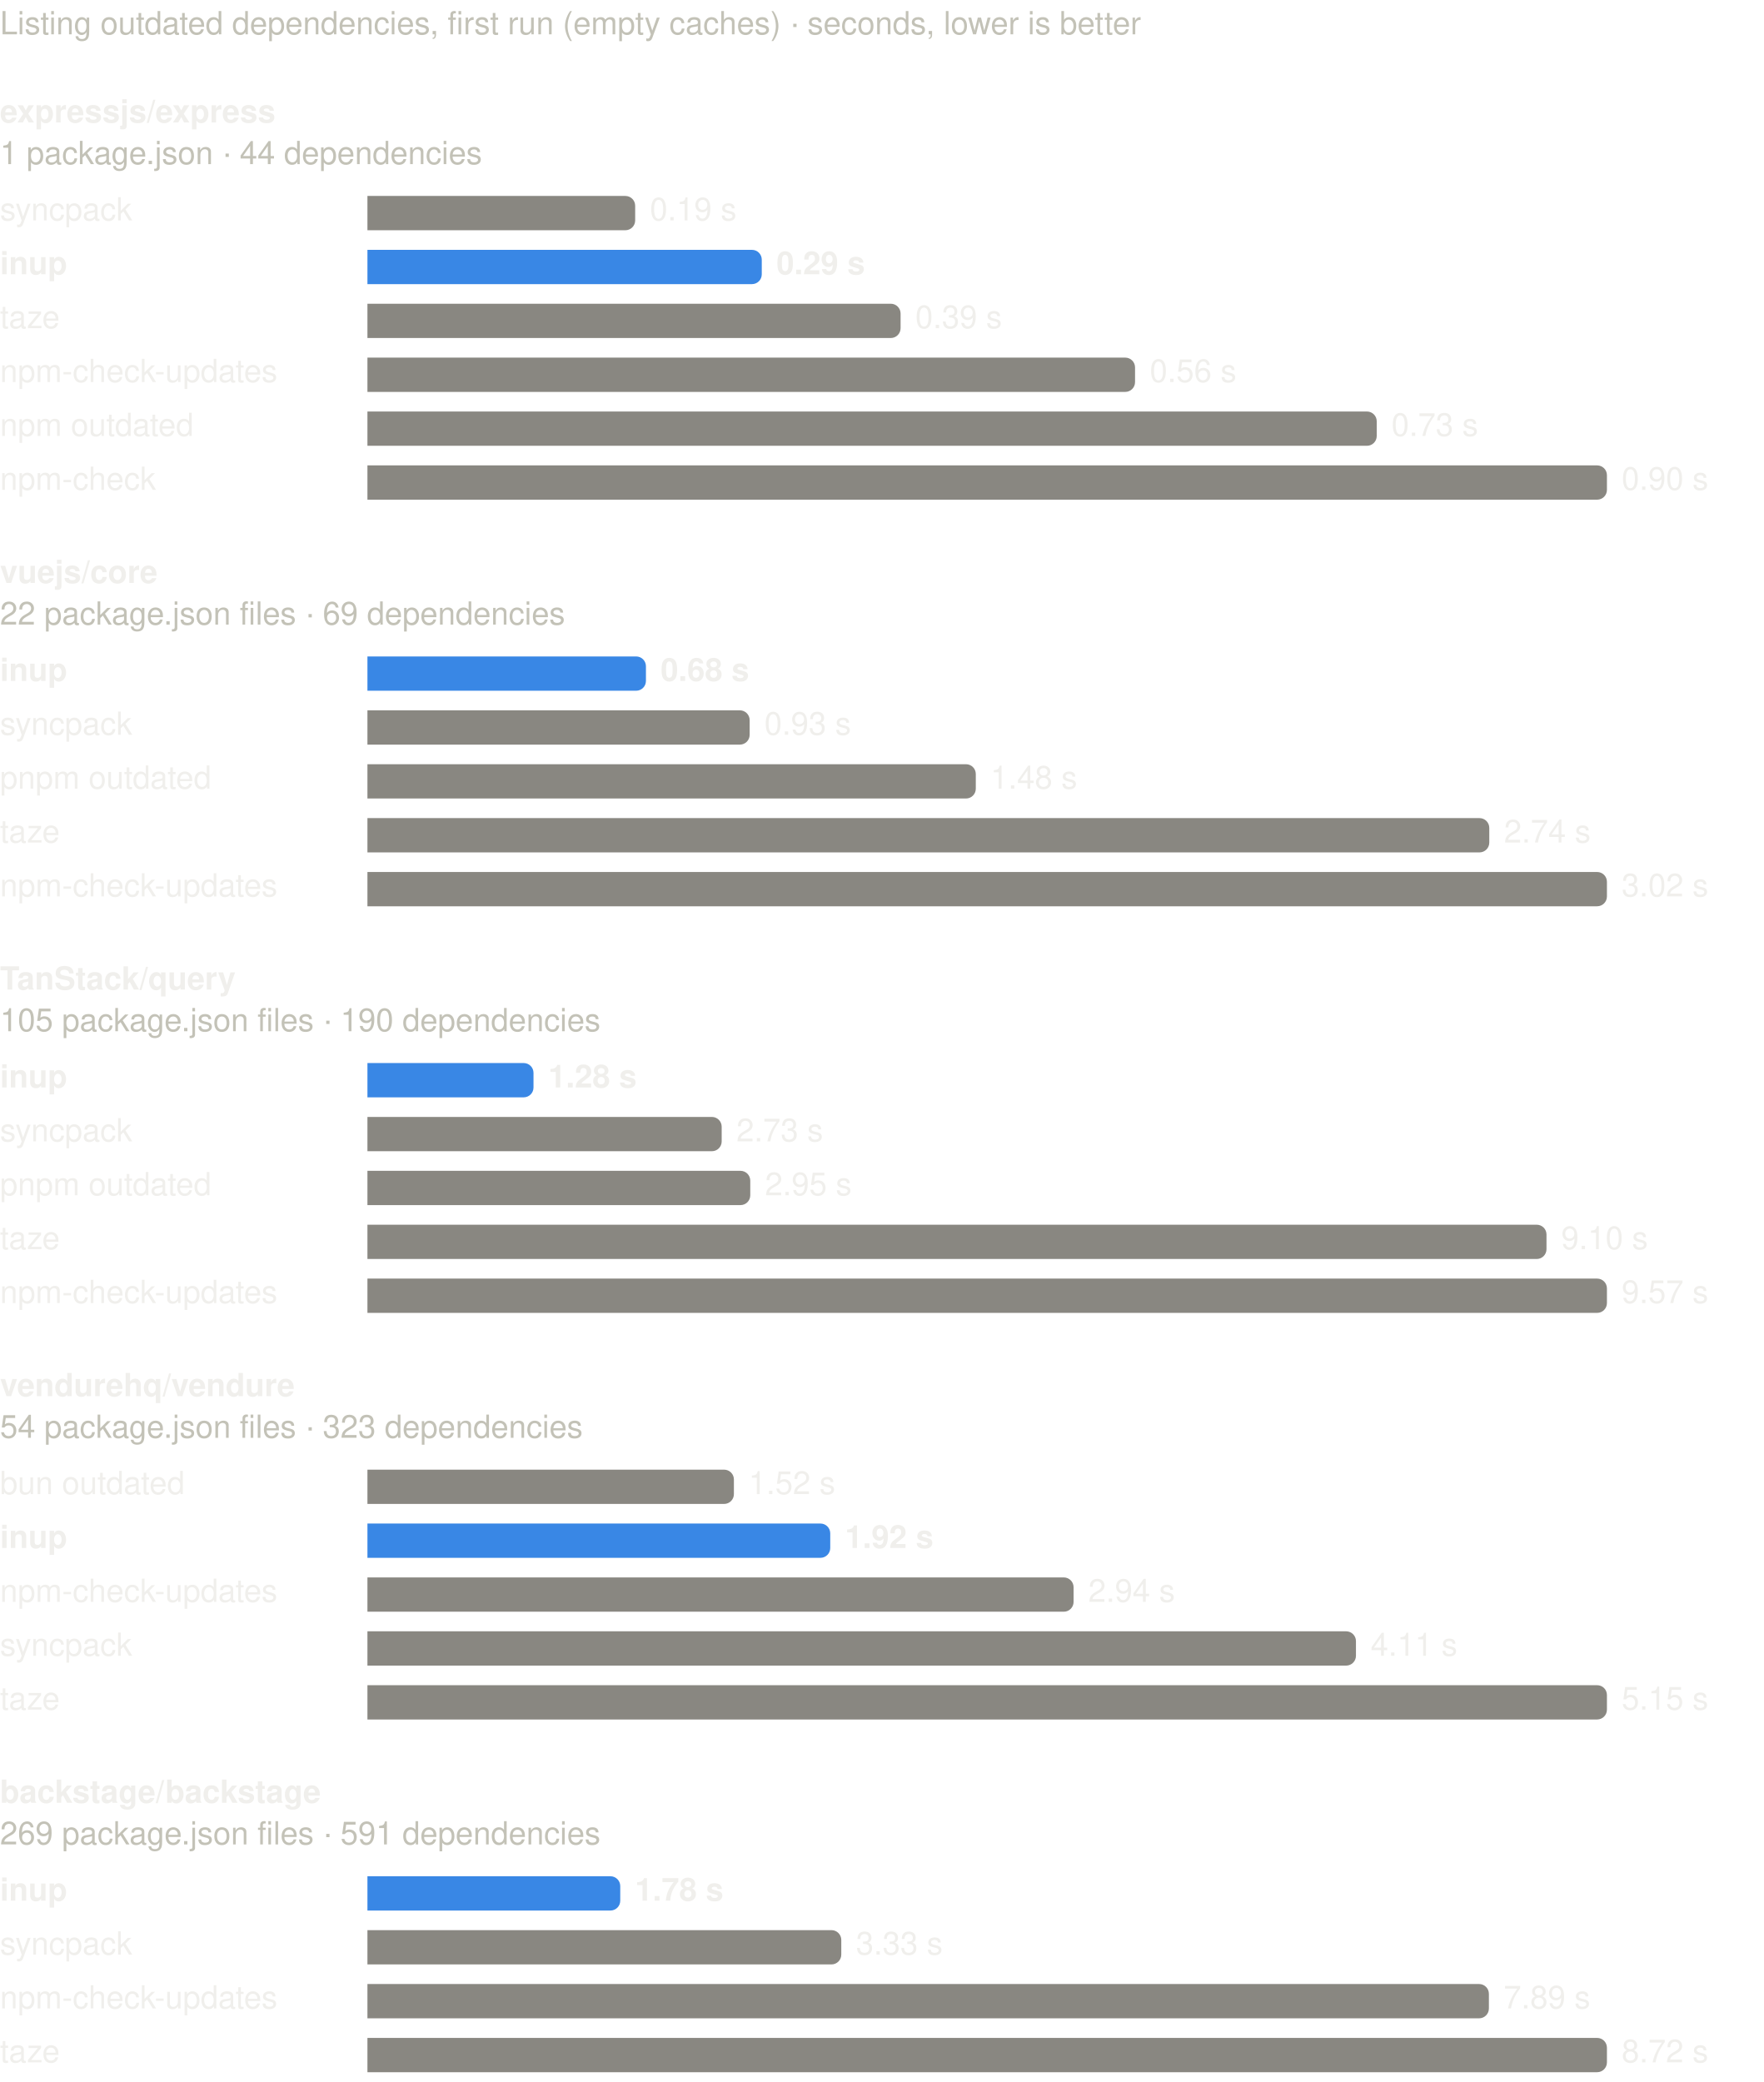
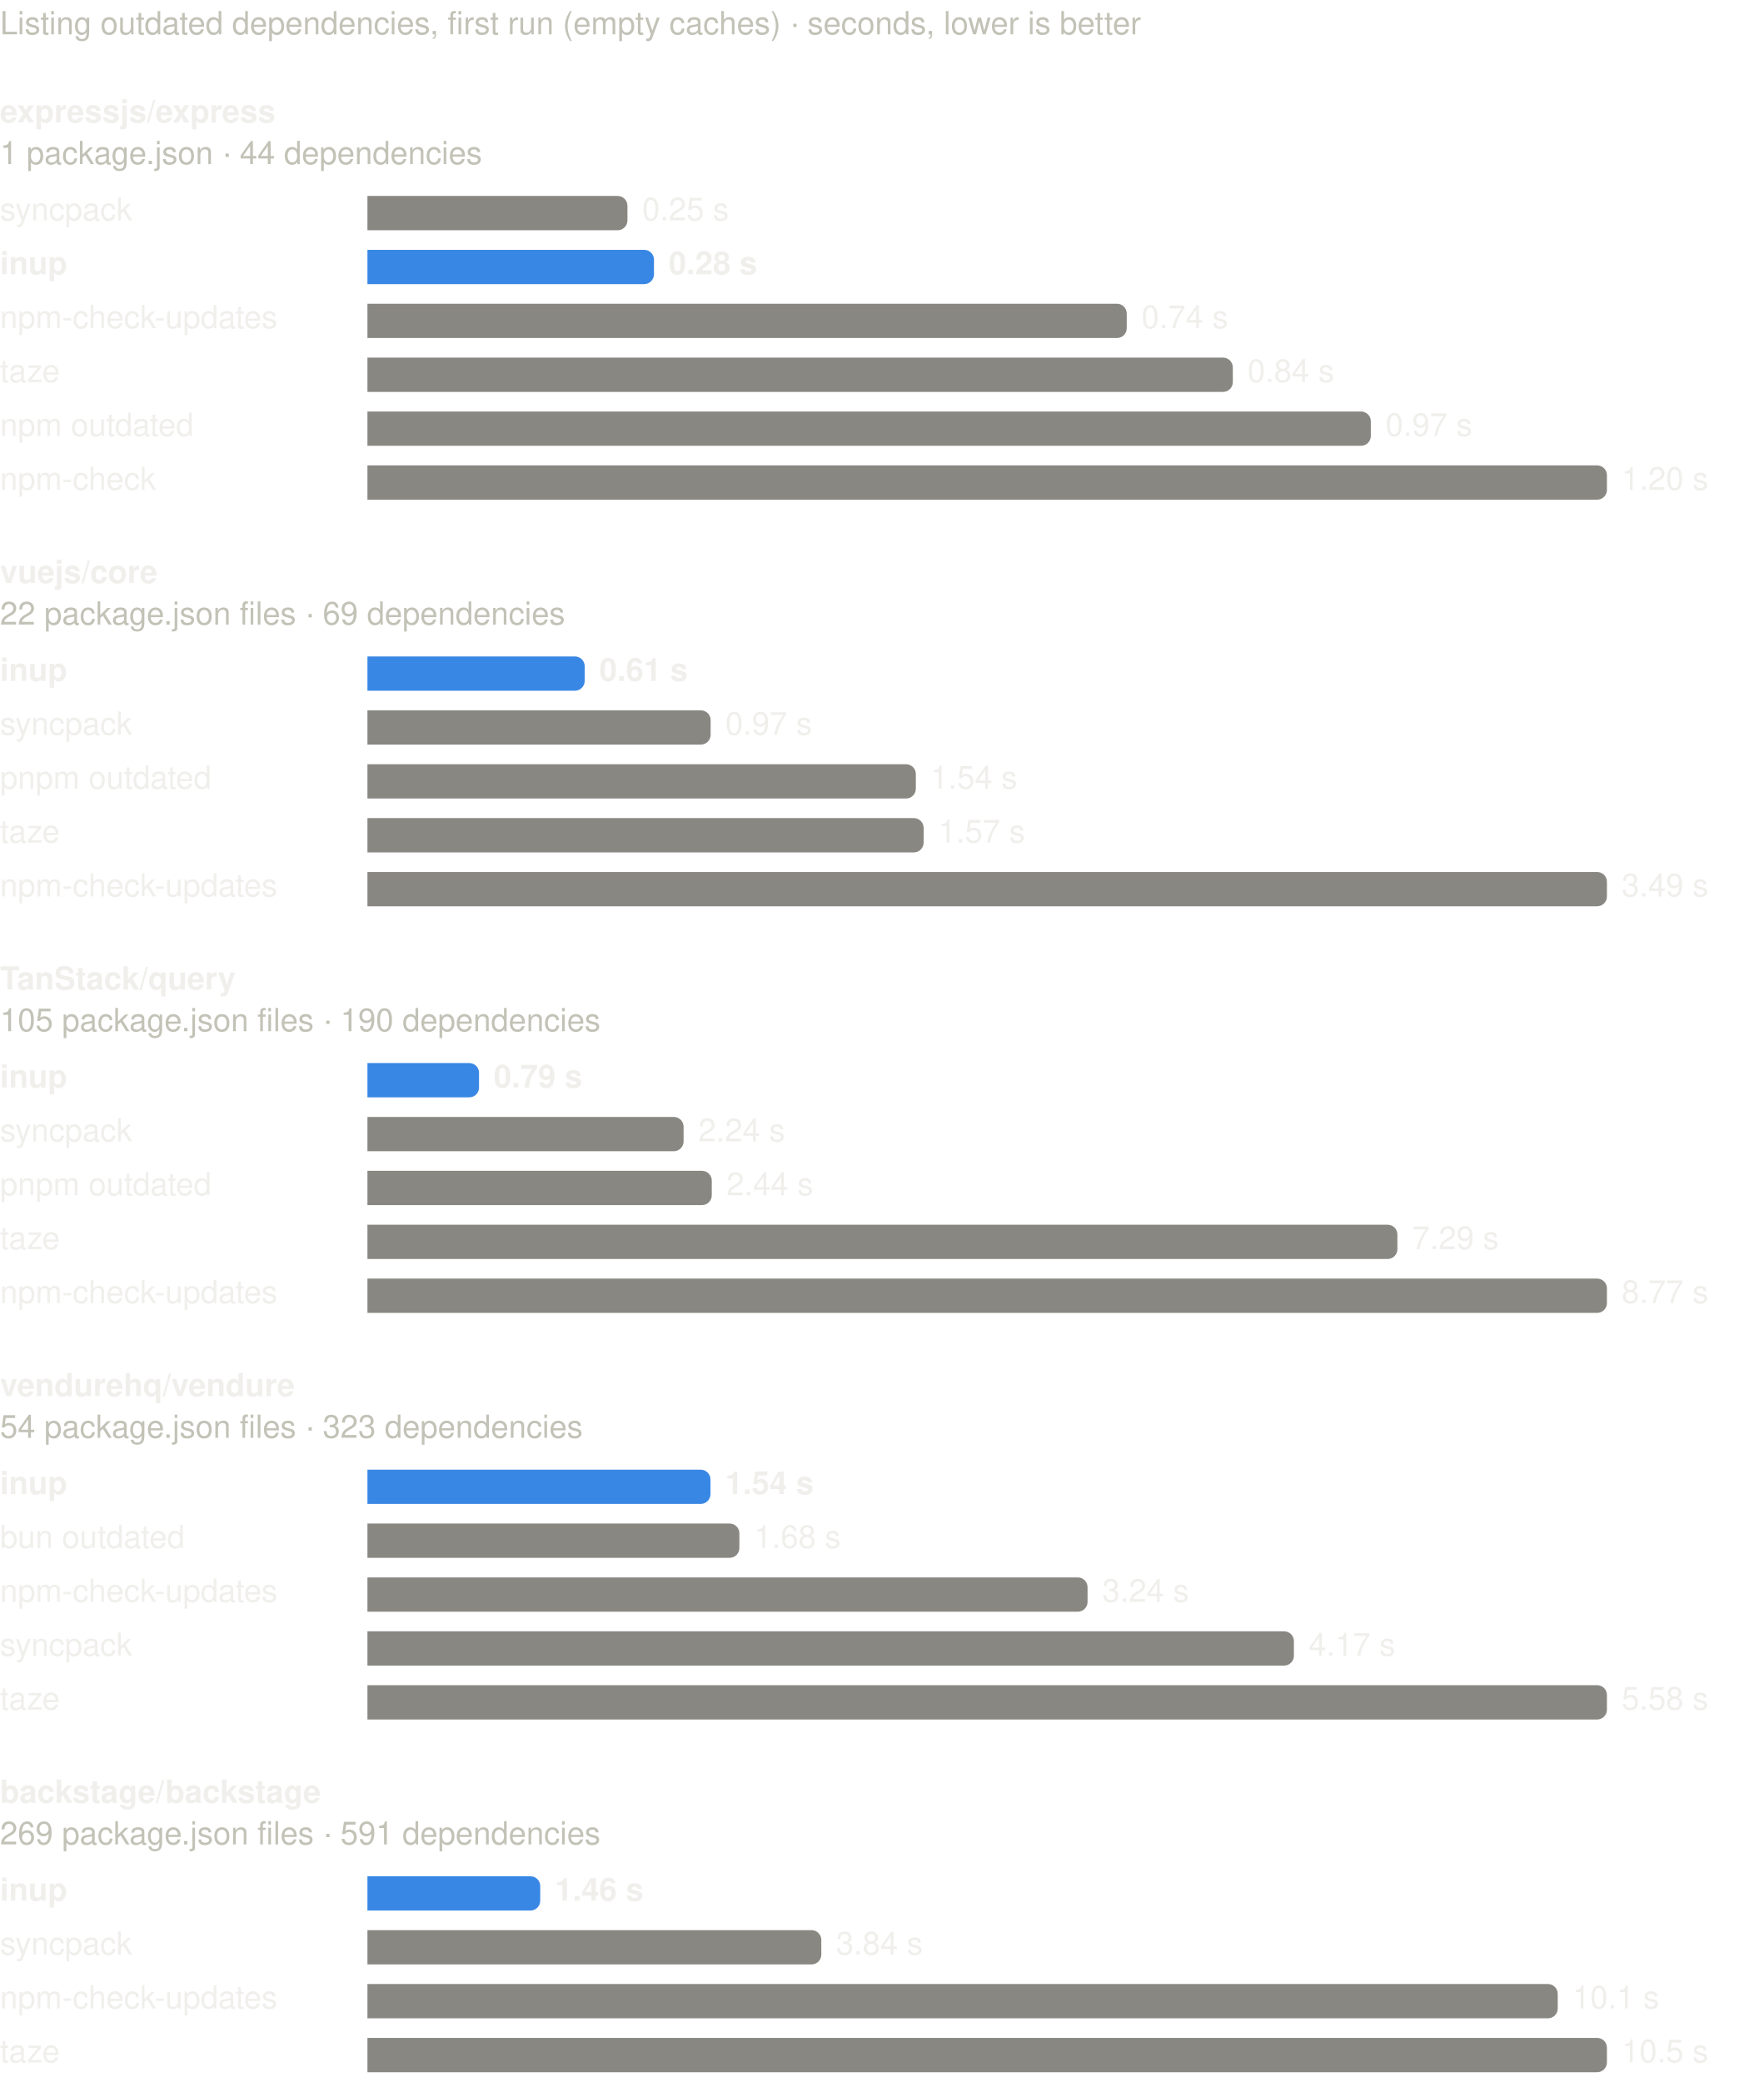
<svg xmlns="http://www.w3.org/2000/svg" width="720" height="850" viewBox="0 0 720 850" role="img" aria-labelledby="title desc">
  <style>text{font-family:system-ui,-apple-system,"Segoe UI",Helvetica,Arial,sans-serif;font-size:13px}</style>
  <text x="0" y="14" fill="#c3c2b7">Listing outdated dependencies, first run (empty caches) · seconds, lower is better</text>
  <text x="0" y="50" fill="#f0efec" font-weight="600">expressjs/express</text>
  <text x="0" y="67" fill="#c3c2b7">1 package.json · 44 dependencies</text>
  <text x="0" y="87" fill="#f0efec" dominant-baseline="central">syncpack</text>
-   <path d="M150 80h105.296a4 4 0 0 1 4 4v6a4 4 0 0 1 -4 4h-105.296z" fill="#898781" />
-   <text x="265.296" y="87" fill="#f0efec" dominant-baseline="central">0.19 s</text>
+   <path d="M150 80h102.142a4 4 0 0 1 4 4v6a4 4 0 0 1 -4 4h-102.142z" fill="#898781" />
+   <text x="262.142" y="87" fill="#f0efec" dominant-baseline="central">0.25 s</text>
  <text x="0" y="109" fill="#f0efec" dominant-baseline="central" font-weight="600">inup</text>
-   <path d="M150 102h156.976a4 4 0 0 1 4 4v6a4 4 0 0 1 -4 4h-156.976z" fill="#3987e5" />
-   <text x="316.976" y="109" fill="#f0efec" dominant-baseline="central" font-weight="600">0.29 s</text>
-   <text x="0" y="131" fill="#f0efec" dominant-baseline="central">taze</text>
-   <path d="M150 124h213.646a4 4 0 0 1 4 4v6a4 4 0 0 1 -4 4h-213.646z" fill="#898781" />
-   <text x="373.646" y="131" fill="#f0efec" dominant-baseline="central">0.39 s</text>
-   <text x="0" y="153" fill="#f0efec" dominant-baseline="central">npm-check-updates</text>
-   <path d="M150 146h309.361a4 4 0 0 1 4 4v6a4 4 0 0 1 -4 4h-309.361z" fill="#898781" />
-   <text x="469.361" y="153" fill="#f0efec" dominant-baseline="central">0.56 s</text>
+   <path d="M150 102h112.973a4 4 0 0 1 4 4v6a4 4 0 0 1 -4 4h-112.973z" fill="#3987e5" />
+   <text x="272.973" y="109" fill="#f0efec" dominant-baseline="central" font-weight="600">0.28 s</text>
+   <text x="0" y="131" fill="#f0efec" dominant-baseline="central">npm-check-updates</text>
+   <path d="M150 124h305.973a4 4 0 0 1 4 4v6a4 4 0 0 1 -4 4h-305.973z" fill="#898781" />
+   <text x="465.973" y="131" fill="#f0efec" dominant-baseline="central">0.74 s</text>
+   <text x="0" y="153" fill="#f0efec" dominant-baseline="central">taze</text>
+   <path d="M150 146h349.277a4 4 0 0 1 4 4v6a4 4 0 0 1 -4 4h-349.277z" fill="#898781" />
+   <text x="509.277" y="153" fill="#f0efec" dominant-baseline="central">0.84 s</text>
  <text x="0" y="175" fill="#f0efec" dominant-baseline="central">npm outdated</text>
-   <path d="M150 168h408.027a4 4 0 0 1 4 4v6a4 4 0 0 1 -4 4h-408.027z" fill="#898781" />
-   <text x="568.027" y="175" fill="#f0efec" dominant-baseline="central">0.73 s</text>
+   <path d="M150 168h405.612a4 4 0 0 1 4 4v6a4 4 0 0 1 -4 4h-405.612z" fill="#898781" />
+   <text x="565.612" y="175" fill="#f0efec" dominant-baseline="central">0.97 s</text>
  <text x="0" y="197" fill="#f0efec" dominant-baseline="central">npm-check</text>
  <path d="M150 190h502a4 4 0 0 1 4 4v6a4 4 0 0 1 -4 4h-502z" fill="#898781" />
-   <text x="662" y="197" fill="#f0efec" dominant-baseline="central">0.90 s</text>
+   <text x="662" y="197" fill="#f0efec" dominant-baseline="central">1.20 s</text>
  <text x="0" y="238" fill="#f0efec" font-weight="600">vuejs/core</text>
  <text x="0" y="255" fill="#c3c2b7">22 package.json files · 69 dependencies</text>
  <text x="0" y="275" fill="#f0efec" dominant-baseline="central" font-weight="600">inup</text>
-   <path d="M150 268h109.692a4 4 0 0 1 4 4v6a4 4 0 0 1 -4 4h-109.692z" fill="#3987e5" />
-   <text x="269.692" y="275" fill="#f0efec" dominant-baseline="central" font-weight="600">0.68 s</text>
+   <path d="M150 268h84.69a4 4 0 0 1 4 4v6a4 4 0 0 1 -4 4h-84.69z" fill="#3987e5" />
+   <text x="244.69" y="275" fill="#f0efec" dominant-baseline="central" font-weight="600">0.61 s</text>
  <text x="0" y="297" fill="#f0efec" dominant-baseline="central">syncpack</text>
-   <path d="M150 290h152.033a4 4 0 0 1 4 4v6a4 4 0 0 1 -4 4h-152.033z" fill="#898781" />
-   <text x="312.033" y="297" fill="#f0efec" dominant-baseline="central">0.93 s</text>
+   <path d="M150 290h136.101a4 4 0 0 1 4 4v6a4 4 0 0 1 -4 4h-136.101z" fill="#898781" />
+   <text x="296.101" y="297" fill="#f0efec" dominant-baseline="central">0.97 s</text>
  <text x="0" y="319" fill="#f0efec" dominant-baseline="central">pnpm outdated</text>
-   <path d="M150 312h244.351a4 4 0 0 1 4 4v6a4 4 0 0 1 -4 4h-244.351z" fill="#898781" />
-   <text x="404.351" y="319" fill="#f0efec" dominant-baseline="central">1.48 s</text>
+   <path d="M150 312h219.872a4 4 0 0 1 4 4v6a4 4 0 0 1 -4 4h-219.872z" fill="#898781" />
+   <text x="379.872" y="319" fill="#f0efec" dominant-baseline="central">1.54 s</text>
  <text x="0" y="341" fill="#f0efec" dominant-baseline="central">taze</text>
-   <path d="M150 334h453.973a4 4 0 0 1 4 4v6a4 4 0 0 1 -4 4h-453.973z" fill="#898781" />
-   <text x="613.973" y="341" fill="#f0efec" dominant-baseline="central">2.74 s</text>
+   <path d="M150 334h223.056a4 4 0 0 1 4 4v6a4 4 0 0 1 -4 4h-223.056z" fill="#898781" />
+   <text x="383.056" y="341" fill="#f0efec" dominant-baseline="central">1.57 s</text>
  <text x="0" y="363" fill="#f0efec" dominant-baseline="central">npm-check-updates</text>
  <path d="M150 356h502a4 4 0 0 1 4 4v6a4 4 0 0 1 -4 4h-502z" fill="#898781" />
-   <text x="662" y="363" fill="#f0efec" dominant-baseline="central">3.02 s</text>
+   <text x="662" y="363" fill="#f0efec" dominant-baseline="central">3.49 s</text>
  <text x="0" y="404" fill="#f0efec" font-weight="600">TanStack/query</text>
  <text x="0" y="421" fill="#c3c2b7">105 package.json files · 190 dependencies</text>
  <text x="0" y="441" fill="#f0efec" dominant-baseline="central" font-weight="600">inup</text>
-   <path d="M150 434h63.793a4 4 0 0 1 4 4v6a4 4 0 0 1 -4 4h-63.793z" fill="#3987e5" />
-   <text x="223.793" y="441" fill="#f0efec" dominant-baseline="central" font-weight="600">1.28 s</text>
+   <path d="M150 434h41.562a4 4 0 0 1 4 4v6a4 4 0 0 1 -4 4h-41.562z" fill="#3987e5" />
+   <text x="201.562" y="441" fill="#f0efec" dominant-baseline="central" font-weight="600">0.79 s</text>
  <text x="0" y="463" fill="#f0efec" dominant-baseline="central">syncpack</text>
-   <path d="M150 456h140.614a4 4 0 0 1 4 4v6a4 4 0 0 1 -4 4h-140.614z" fill="#898781" />
-   <text x="300.614" y="463" fill="#f0efec" dominant-baseline="central">2.73 s</text>
+   <path d="M150 456h125.065a4 4 0 0 1 4 4v6a4 4 0 0 1 -4 4h-125.065z" fill="#898781" />
+   <text x="285.065" y="463" fill="#f0efec" dominant-baseline="central">2.24 s</text>
  <text x="0" y="485" fill="#f0efec" dominant-baseline="central">pnpm outdated</text>
-   <path d="M150 478h152.281a4 4 0 0 1 4 4v6a4 4 0 0 1 -4 4h-152.281z" fill="#898781" />
-   <text x="312.281" y="485" fill="#f0efec" dominant-baseline="central">2.95 s</text>
+   <path d="M150 478h136.567a4 4 0 0 1 4 4v6a4 4 0 0 1 -4 4h-136.567z" fill="#898781" />
+   <text x="296.567" y="485" fill="#f0efec" dominant-baseline="central">2.44 s</text>
  <text x="0" y="507" fill="#f0efec" dominant-baseline="central">taze</text>
-   <path d="M150 500h477.327a4 4 0 0 1 4 4v6a4 4 0 0 1 -4 4h-477.327z" fill="#898781" />
-   <text x="637.327" y="507" fill="#f0efec" dominant-baseline="central">9.10 s</text>
+   <path d="M150 500h416.46a4 4 0 0 1 4 4v6a4 4 0 0 1 -4 4h-416.46z" fill="#898781" />
+   <text x="576.46" y="507" fill="#f0efec" dominant-baseline="central">7.29 s</text>
  <text x="0" y="529" fill="#f0efec" dominant-baseline="central">npm-check-updates</text>
  <path d="M150 522h502a4 4 0 0 1 4 4v6a4 4 0 0 1 -4 4h-502z" fill="#898781" />
-   <text x="662" y="529" fill="#f0efec" dominant-baseline="central">9.57 s</text>
+   <text x="662" y="529" fill="#f0efec" dominant-baseline="central">8.77 s</text>
  <text x="0" y="570" fill="#f0efec" font-weight="600">vendurehq/vendure</text>
  <text x="0" y="587" fill="#c3c2b7">54 package.json files · 323 dependencies</text>
-   <text x="0" y="607" fill="#f0efec" dominant-baseline="central">bun outdated</text>
-   <path d="M150 600h145.6a4 4 0 0 1 4 4v6a4 4 0 0 1 -4 4h-145.6z" fill="#898781" />
-   <text x="305.6" y="607" fill="#f0efec" dominant-baseline="central">1.52 s</text>
-   <text x="0" y="629" fill="#f0efec" dominant-baseline="central" font-weight="600">inup</text>
-   <path d="M150 622h184.932a4 4 0 0 1 4 4v6a4 4 0 0 1 -4 4h-184.932z" fill="#3987e5" />
-   <text x="344.932" y="629" fill="#f0efec" dominant-baseline="central" font-weight="600">1.92 s</text>
+   <text x="0" y="607" fill="#f0efec" dominant-baseline="central" font-weight="600">inup</text>
+   <path d="M150 600h136.035a4 4 0 0 1 4 4v6a4 4 0 0 1 -4 4h-136.035z" fill="#3987e5" />
+   <text x="296.035" y="607" fill="#f0efec" dominant-baseline="central" font-weight="600">1.54 s</text>
+   <text x="0" y="629" fill="#f0efec" dominant-baseline="central">bun outdated</text>
+   <path d="M150 622h147.84a4 4 0 0 1 4 4v6a4 4 0 0 1 -4 4h-147.84z" fill="#898781" />
+   <text x="307.84" y="629" fill="#f0efec" dominant-baseline="central">1.68 s</text>
  <text x="0" y="651" fill="#f0efec" dominant-baseline="central">npm-check-updates</text>
-   <path d="M150 644h284.271a4 4 0 0 1 4 4v6a4 4 0 0 1 -4 4h-284.271z" fill="#898781" />
-   <text x="444.271" y="651" fill="#f0efec" dominant-baseline="central">2.94 s</text>
+   <path d="M150 644h289.976a4 4 0 0 1 4 4v6a4 4 0 0 1 -4 4h-289.976z" fill="#898781" />
+   <text x="449.976" y="651" fill="#f0efec" dominant-baseline="central">3.24 s</text>
  <text x="0" y="673" fill="#f0efec" dominant-baseline="central">syncpack</text>
-   <path d="M150 666h399.542a4 4 0 0 1 4 4v6a4 4 0 0 1 -4 4h-399.542z" fill="#898781" />
-   <text x="559.542" y="673" fill="#f0efec" dominant-baseline="central">4.11 s</text>
+   <path d="M150 666h374.209a4 4 0 0 1 4 4v6a4 4 0 0 1 -4 4h-374.209z" fill="#898781" />
+   <text x="534.209" y="673" fill="#f0efec" dominant-baseline="central">4.17 s</text>
  <text x="0" y="695" fill="#f0efec" dominant-baseline="central">taze</text>
  <path d="M150 688h502a4 4 0 0 1 4 4v6a4 4 0 0 1 -4 4h-502z" fill="#898781" />
-   <text x="662" y="695" fill="#f0efec" dominant-baseline="central">5.15 s</text>
+   <text x="662" y="695" fill="#f0efec" dominant-baseline="central">5.58 s</text>
  <text x="0" y="736" fill="#f0efec" font-weight="600">backstage/backstage</text>
  <text x="0" y="753" fill="#c3c2b7">269 package.json files · 591 dependencies</text>
  <text x="0" y="773" fill="#f0efec" dominant-baseline="central" font-weight="600">inup</text>
-   <path d="M150 766h99.204a4 4 0 0 1 4 4v6a4 4 0 0 1 -4 4h-99.204z" fill="#3987e5" />
-   <text x="259.204" y="773" fill="#f0efec" dominant-baseline="central" font-weight="600">1.78 s</text>
+   <path d="M150 766h66.54a4 4 0 0 1 4 4v6a4 4 0 0 1 -4 4h-66.54z" fill="#3987e5" />
+   <text x="226.54" y="773" fill="#f0efec" dominant-baseline="central" font-weight="600">1.46 s</text>
  <text x="0" y="795" fill="#f0efec" dominant-baseline="central">syncpack</text>
-   <path d="M150 788h189.437a4 4 0 0 1 4 4v6a4 4 0 0 1 -4 4h-189.437z" fill="#898781" />
-   <text x="349.437" y="795" fill="#f0efec" dominant-baseline="central">3.33 s</text>
+   <path d="M150 788h181.287a4 4 0 0 1 4 4v6a4 4 0 0 1 -4 4h-181.287z" fill="#898781" />
+   <text x="341.287" y="795" fill="#f0efec" dominant-baseline="central">3.84 s</text>
  <text x="0" y="817" fill="#f0efec" dominant-baseline="central">npm-check-updates</text>
-   <path d="M150 810h453.812a4 4 0 0 1 4 4v6a4 4 0 0 1 -4 4h-453.812z" fill="#898781" />
-   <text x="613.812" y="817" fill="#f0efec" dominant-baseline="central">7.89 s</text>
+   <path d="M150 810h481.913a4 4 0 0 1 4 4v6a4 4 0 0 1 -4 4h-481.913z" fill="#898781" />
+   <text x="641.913" y="817" fill="#f0efec" dominant-baseline="central">10.1 s</text>
  <text x="0" y="839" fill="#f0efec" dominant-baseline="central">taze</text>
  <path d="M150 832h502a4 4 0 0 1 4 4v6a4 4 0 0 1 -4 4h-502z" fill="#898781" />
-   <text x="662" y="839" fill="#f0efec" dominant-baseline="central">8.72 s</text>
+   <text x="662" y="839" fill="#f0efec" dominant-baseline="central">10.5 s</text>
</svg>
